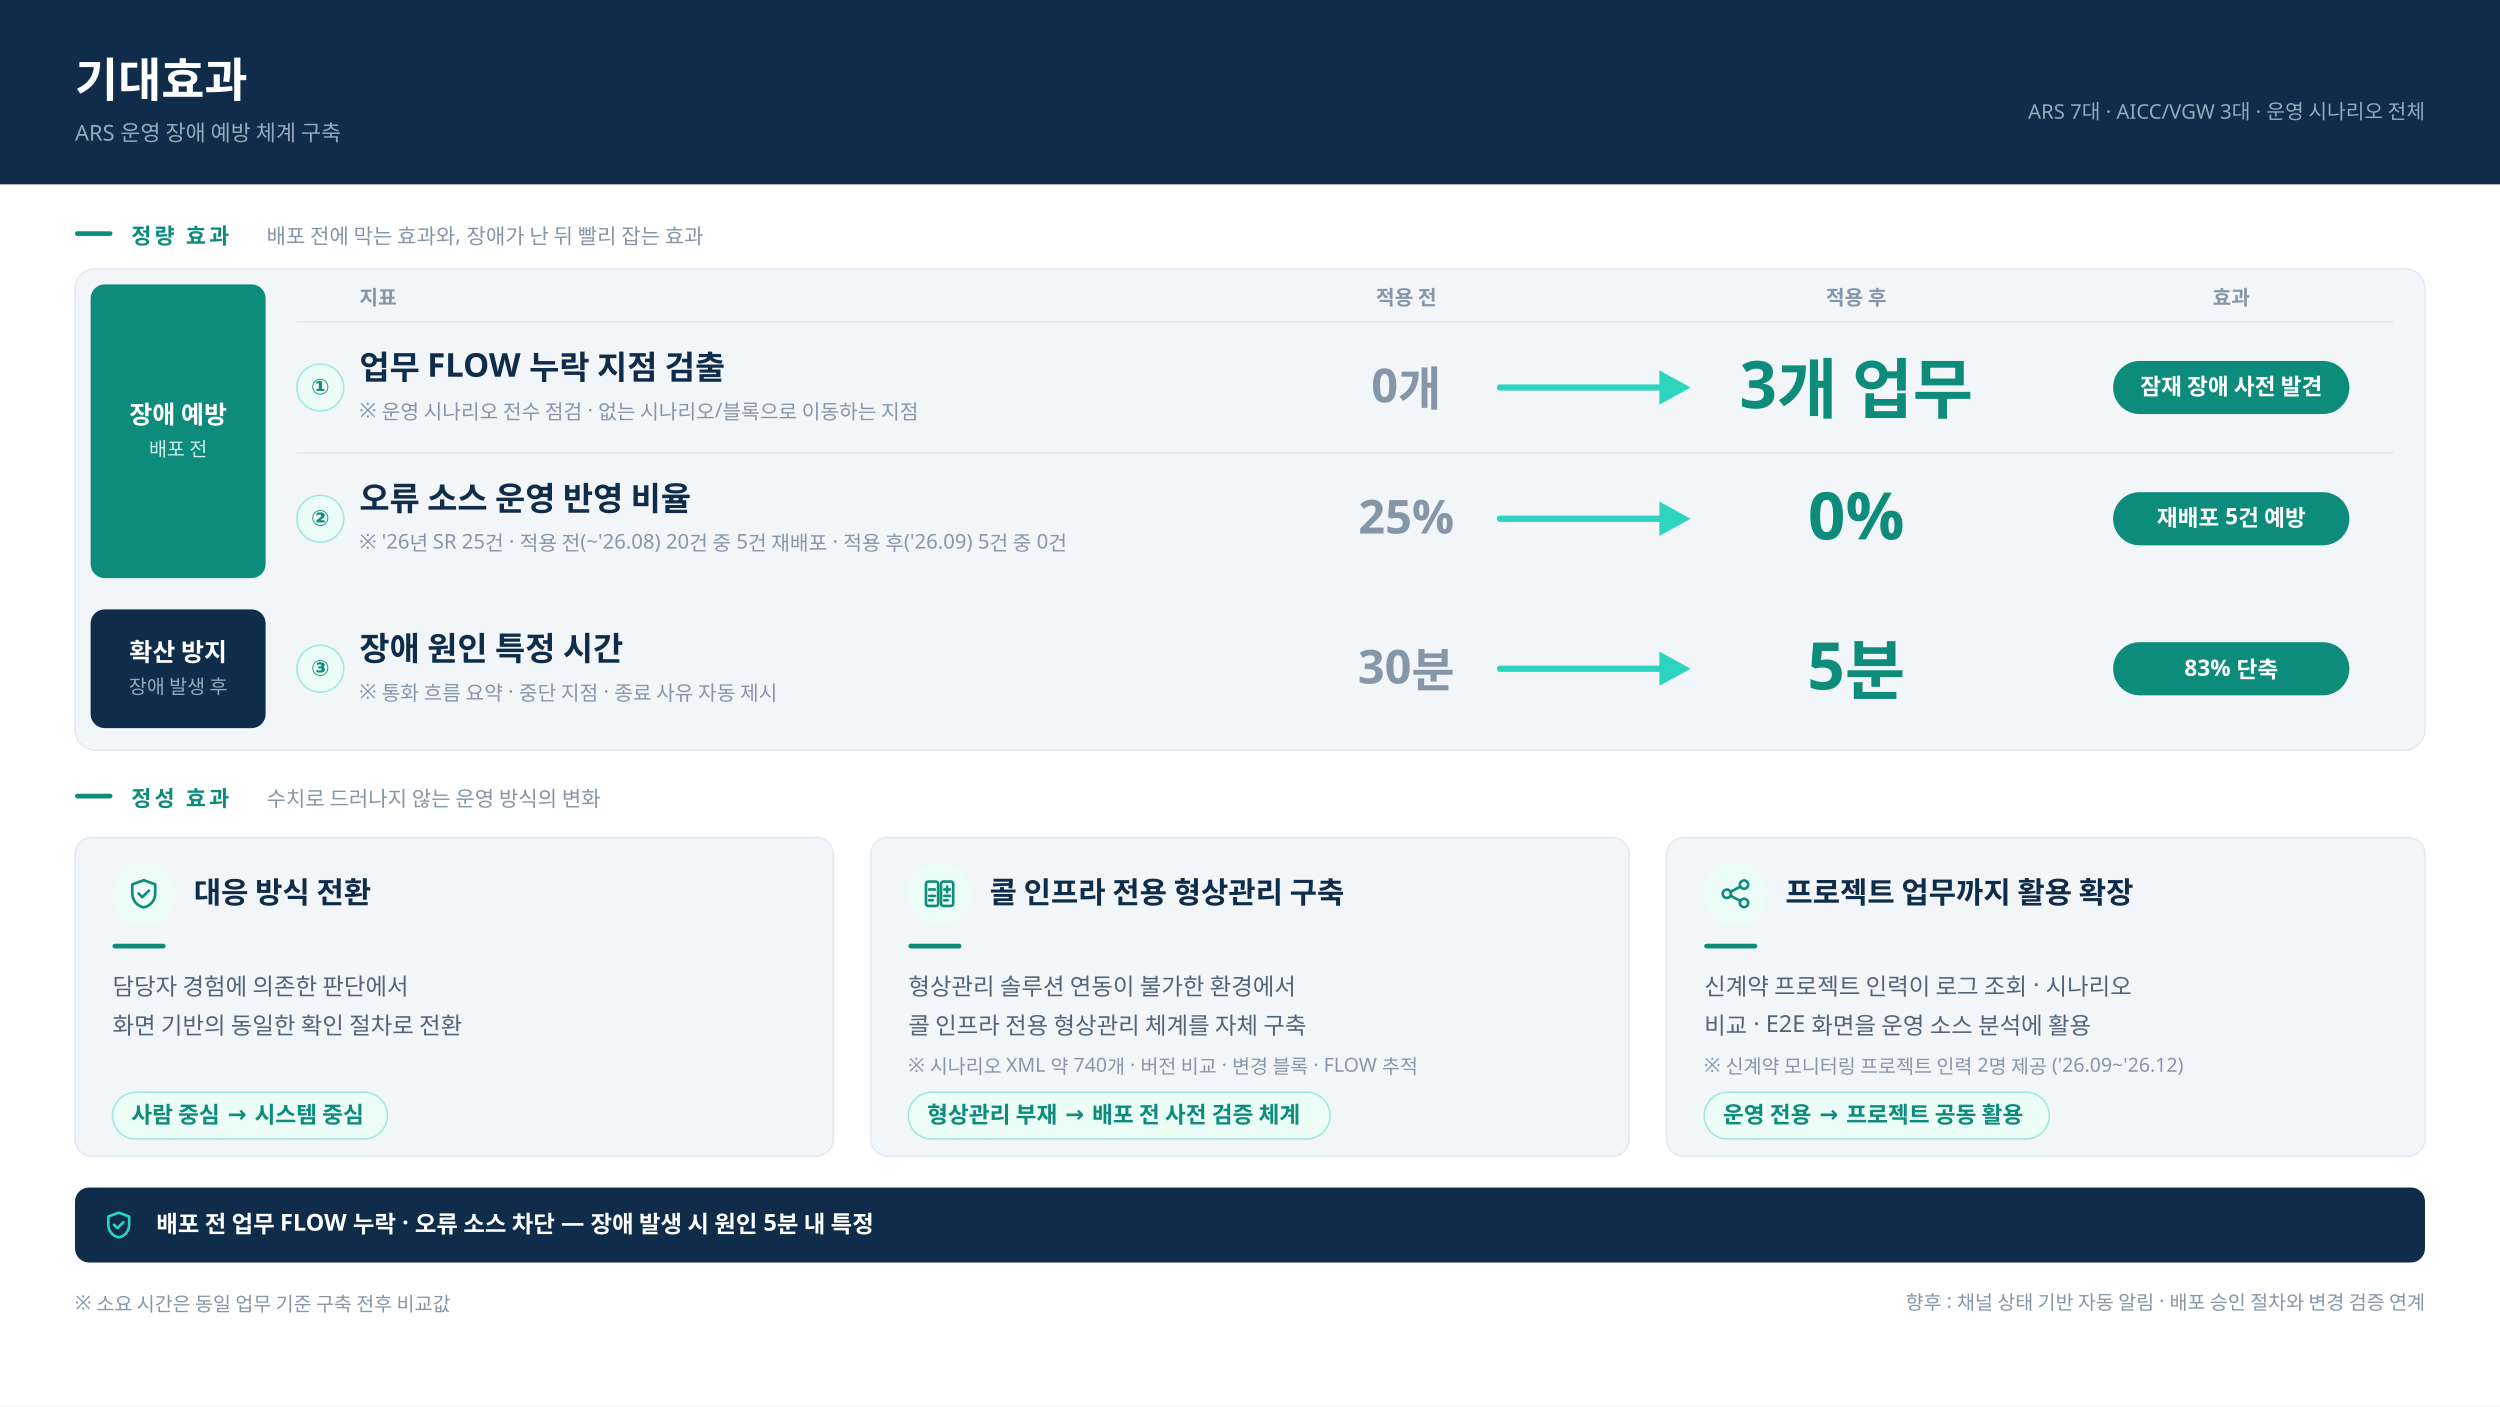
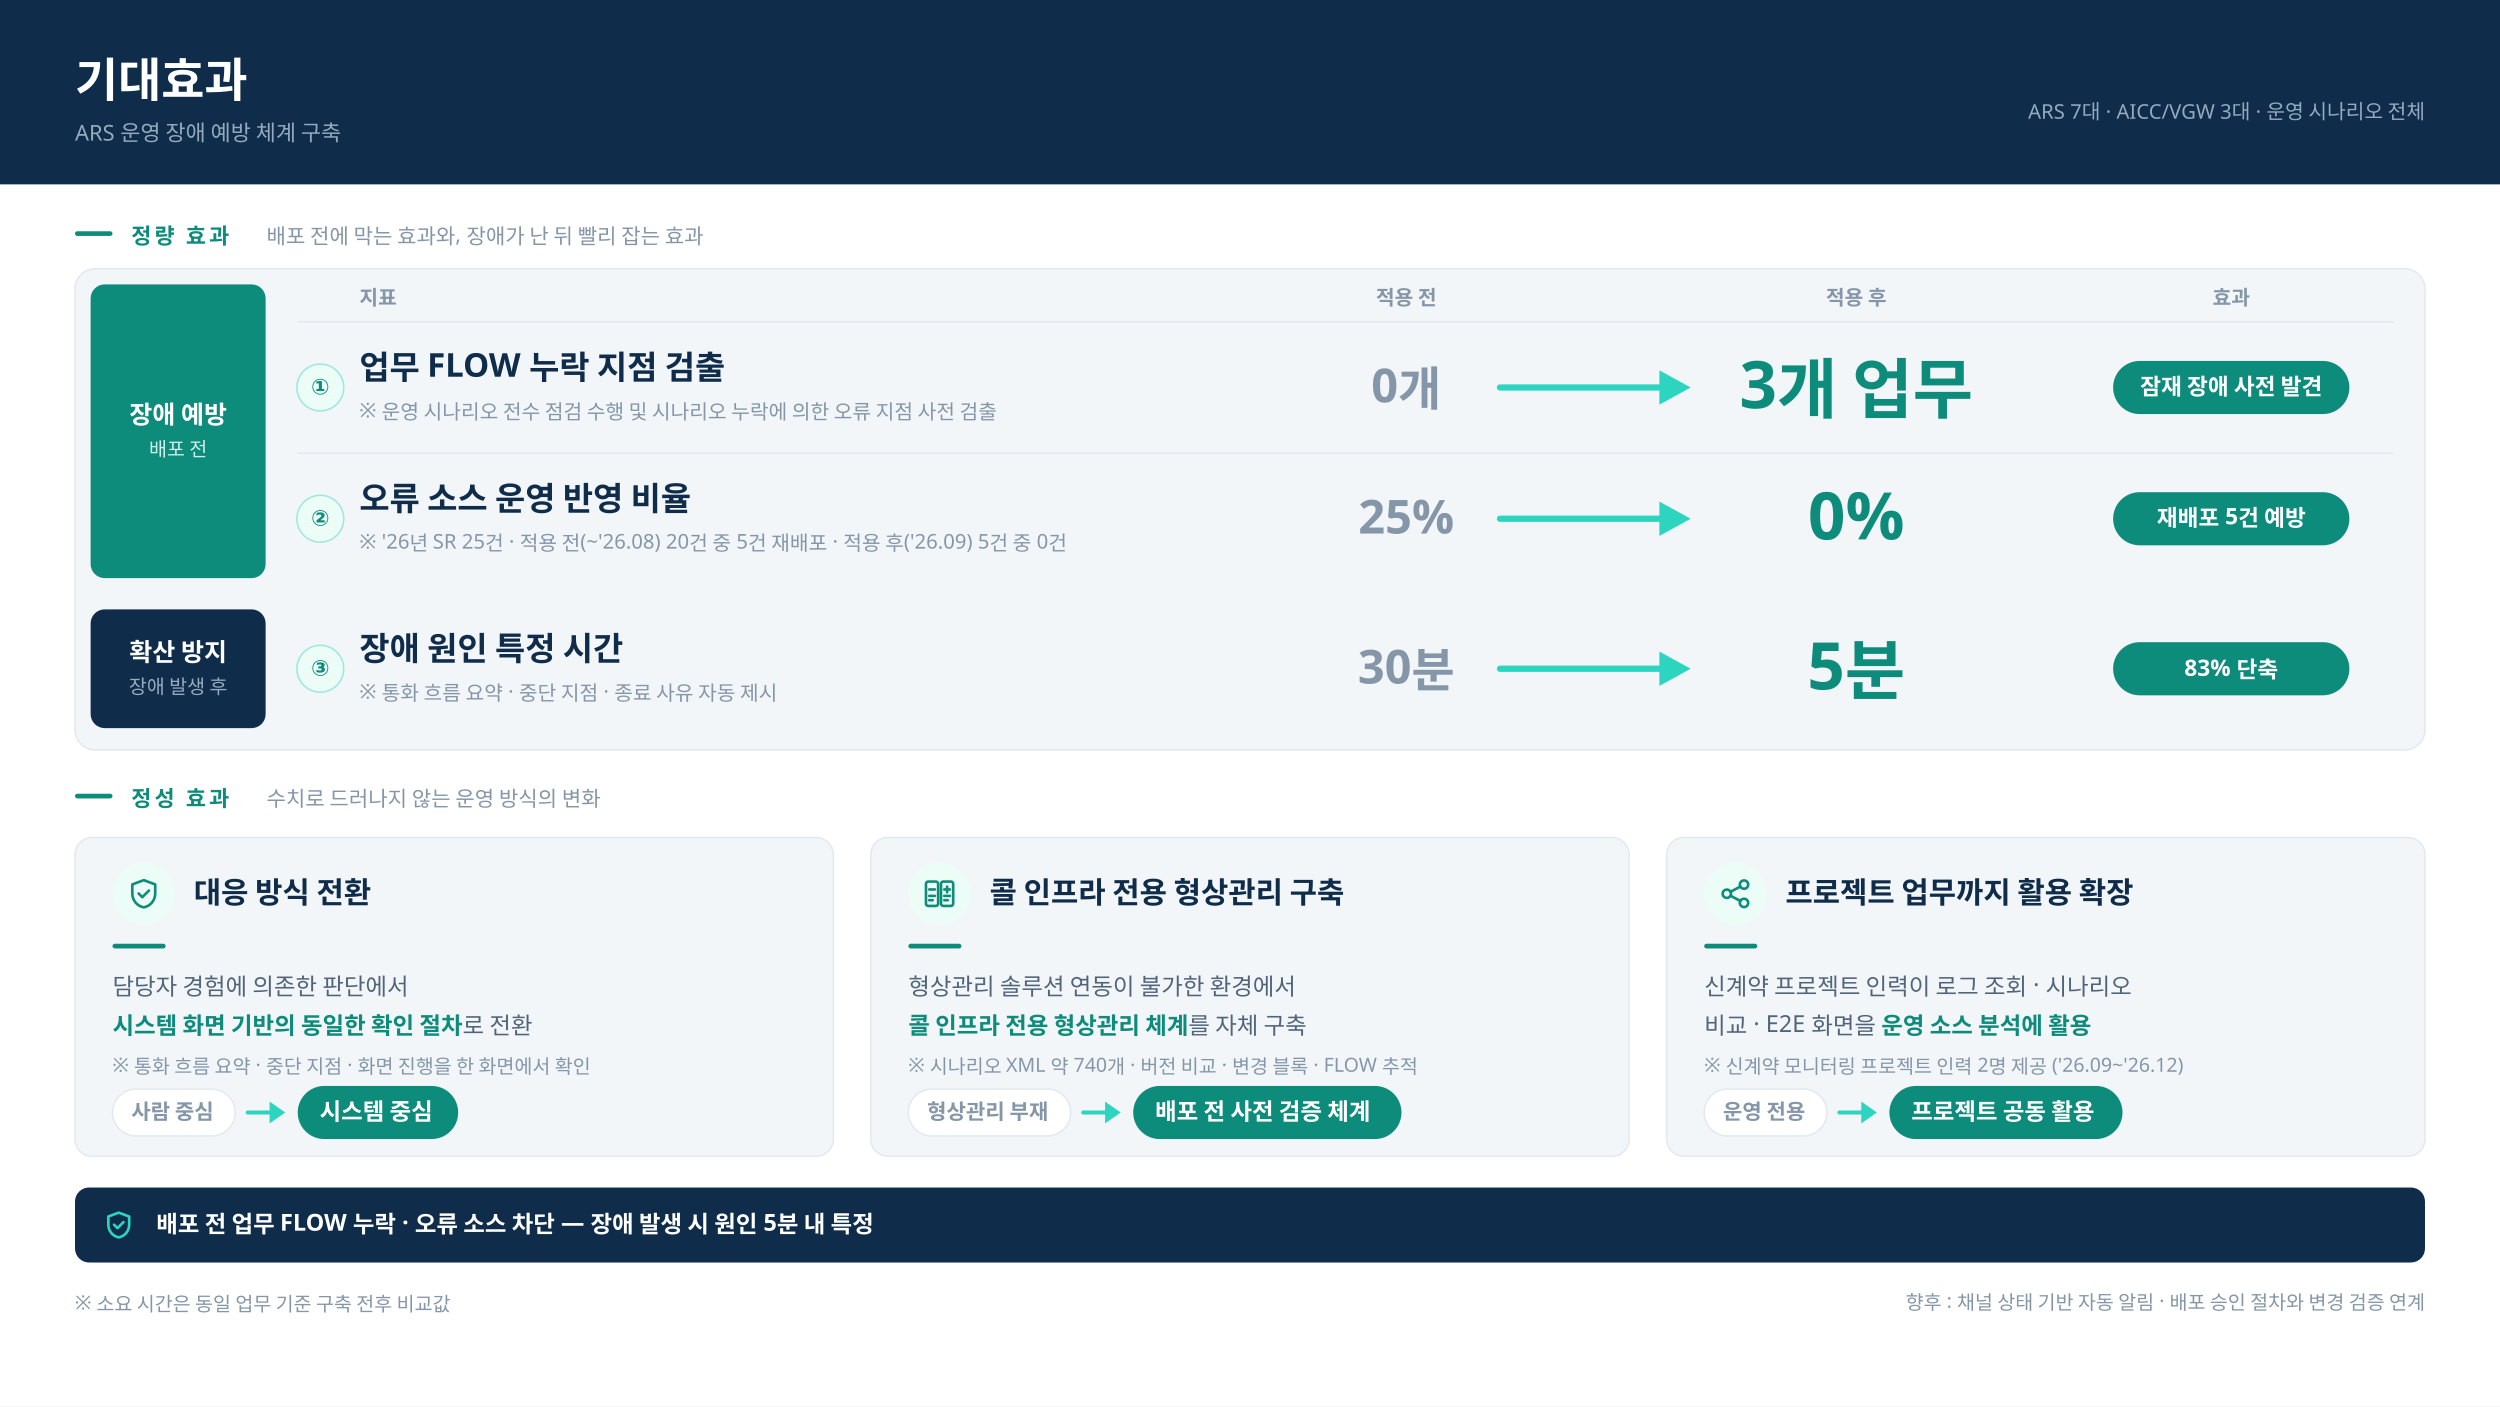
<svg xmlns="http://www.w3.org/2000/svg" width="1600" height="900" viewBox="0 0 1600 900">
  <rect x="0" y="0" width="1600" height="900" rx="0" ry="0" fill="#FFFFFF" />
  <rect x="0" y="0" width="1600" height="118" rx="0" ry="0" fill="#0F2D4A" />
  <text x="48" y="62" font-family="NanumGothic" font-size="30" font-weight="700" fill="#FFFFFF" text-anchor="start">기대효과</text>
  <text x="48" y="90" font-family="NanumGothic" font-size="14" font-weight="400" fill="#93AABF" text-anchor="start">ARS 운영 장애 예방 체계 구축</text>
  <text x="1552" y="76" font-family="NanumGothic" font-size="13" font-weight="400" fill="#93AABF" text-anchor="end">ARS 7대 · AICC/VGW 3대 · 운영 시나리오 전체</text>
  <rect x="48" y="148" width="24" height="3" rx="1.5" ry="1.5" fill="#0D8B7B" />
  <text x="84" y="156" font-family="NanumGothic" font-size="14" font-weight="700" fill="#0D8B7B" text-anchor="start" letter-spacing="2">정량 효과</text>
  <text x="170.56" y="156" font-family="NanumGothic" font-size="13.5" font-weight="400" fill="#8496A8" text-anchor="start">배포 전에 막는 효과와, 장애가 난 뒤 빨리 잡는 효과</text>
  <rect x="48" y="172" width="1504" height="308" rx="13" ry="13" fill="#F2F6F9" stroke="#E3E9EF" stroke-width="1" />
  <text x="230" y="195.095" font-family="NanumGothic" font-size="13" font-weight="700" fill="#8496A8" text-anchor="start">지표</text>
  <text x="900" y="195.095" font-family="NanumGothic" font-size="13" font-weight="700" fill="#8496A8" text-anchor="middle">적용 전</text>
  <text x="1188" y="195.095" font-family="NanumGothic" font-size="13" font-weight="700" fill="#8496A8" text-anchor="middle">적용 후</text>
  <text x="1428" y="195.095" font-family="NanumGothic" font-size="13" font-weight="700" fill="#8496A8" text-anchor="middle">효과</text>
  <path d="M 190,206 L 1532,206" stroke="#E3E9EF" stroke-width="1" />
  <rect x="58" y="182" width="112" height="188" rx="9" ry="9" fill="#0D8B7B" />
  <text x="114.0" y="271.04" font-family="NanumGothic" font-size="16" font-weight="700" fill="#FFFFFF" text-anchor="middle">장애 예방</text>
  <text x="114.0" y="291.938" font-family="NanumGothic" font-size="12.5" font-weight="400" fill="#CFEFEA" text-anchor="middle">배포 전</text>
  <rect x="58" y="390" width="112" height="76" rx="9" ry="9" fill="#0F2D4A" />
  <text x="114.0" y="423.04" font-family="NanumGothic" font-size="16" font-weight="700" fill="#FFFFFF" text-anchor="middle">확산 방지</text>
  <text x="114.0" y="443.938" font-family="NanumGothic" font-size="12.5" font-weight="400" fill="#93AABF" text-anchor="middle">장애 발생 후</text>
  <circle cx="205" cy="248.0" r="15" fill="#ECFDF8" stroke="#9DE8DB" stroke-width="1" />
  <text x="205" y="252.41" font-family="NanumGothic" font-size="14" font-weight="700" fill="#0D8B7B" text-anchor="middle">①</text>
  <text x="230" y="242.615" font-family="NanumGothic" font-size="21" font-weight="700" fill="#0F2D4A" text-anchor="start">업무 FLOW 누락 지점 검출</text>
-   <text x="230" y="267.095" font-family="NanumGothic" font-size="13" font-weight="400" fill="#8496A8" text-anchor="start">※ 운영 시나리오 전수 점검 · 없는 시나리오/블록으로 이동하는 지점</text>
+   <text x="230" y="267.095" font-family="NanumGothic" font-size="13" font-weight="400" fill="#8496A8" text-anchor="start">※ 운영 시나리오 전수 점검 수행 및 시나리오 누락에 의한 오류 지점 사전 검출</text>
  <text x="900" y="257.45" font-family="NanumGothic" font-size="30" font-weight="700" fill="#8496A8" text-anchor="middle">0개</text>
  <path d="M 960,248.0 L 1066,248.0" stroke="#2DD4BF" stroke-width="4" stroke-linecap="round" />
  <path d="M 1062,237.0 L 1082,248.0 L 1062,259.0 Z" fill="#2DD4BF" />
  <text x="1188" y="261.23" font-family="NanumGothic" font-size="42" font-weight="700" fill="#0D8B7B" text-anchor="middle">3개 업무</text>
  <rect x="1352.39" y="231.0" width="151.22" height="34" rx="17" ry="17" fill="#0D8B7B" />
  <text x="1428" y="252.567" font-family="NanumGothic" font-size="14.5" font-weight="700" fill="#FFFFFF" text-anchor="middle">잠재 장애 사전 발견</text>
  <path d="M 190,290 L 1532,290" stroke="#E3E9EF" stroke-width="1" />
  <circle cx="205" cy="332.0" r="15" fill="#ECFDF8" stroke="#9DE8DB" stroke-width="1" />
  <text x="205" y="336.41" font-family="NanumGothic" font-size="14" font-weight="700" fill="#0D8B7B" text-anchor="middle">②</text>
  <text x="230" y="326.615" font-family="NanumGothic" font-size="21" font-weight="700" fill="#0F2D4A" text-anchor="start">오류 소스 운영 반영 비율</text>
  <text x="230" y="351.095" font-family="NanumGothic" font-size="13" font-weight="400" fill="#8496A8" text-anchor="start">※ '26년 SR 25건 · 적용 전(~'26.08) 20건 중 5건 재배포 · 적용 후('26.09) 5건 중 0건</text>
  <text x="900" y="341.45" font-family="NanumGothic" font-size="30" font-weight="700" fill="#8496A8" text-anchor="middle">25%</text>
  <path d="M 960,332.0 L 1066,332.0" stroke="#2DD4BF" stroke-width="4" stroke-linecap="round" />
  <path d="M 1062,321.0 L 1082,332.0 L 1062,343.0 Z" fill="#2DD4BF" />
  <text x="1188" y="345.23" font-family="NanumGothic" font-size="42" font-weight="700" fill="#0D8B7B" text-anchor="middle">0%</text>
  <rect x="1352.39" y="315.0" width="151.22" height="34" rx="17" ry="17" fill="#0D8B7B" />
  <text x="1428" y="336.567" font-family="NanumGothic" font-size="14.5" font-weight="700" fill="#FFFFFF" text-anchor="middle">재배포 5건 예방</text>
  <circle cx="205" cy="428.0" r="15" fill="#ECFDF8" stroke="#9DE8DB" stroke-width="1" />
  <text x="205" y="432.41" font-family="NanumGothic" font-size="14" font-weight="700" fill="#0D8B7B" text-anchor="middle">③</text>
  <text x="230" y="422.615" font-family="NanumGothic" font-size="21" font-weight="700" fill="#0F2D4A" text-anchor="start">장애 원인 특정 시간</text>
  <text x="230" y="447.095" font-family="NanumGothic" font-size="13" font-weight="400" fill="#8496A8" text-anchor="start">※ 통화 흐름 요약 · 중단 지점 · 종료 사유 자동 제시</text>
  <text x="900" y="437.45" font-family="NanumGothic" font-size="30" font-weight="700" fill="#8496A8" text-anchor="middle">30분</text>
  <path d="M 960,428.0 L 1066,428.0" stroke="#2DD4BF" stroke-width="4" stroke-linecap="round" />
  <path d="M 1062,417.0 L 1082,428.0 L 1062,439.0 Z" fill="#2DD4BF" />
  <text x="1188" y="441.23" font-family="NanumGothic" font-size="42" font-weight="700" fill="#0D8B7B" text-anchor="middle">5분</text>
  <rect x="1352.39" y="411.0" width="151.22" height="34" rx="17" ry="17" fill="#0D8B7B" />
  <text x="1428" y="432.567" font-family="NanumGothic" font-size="14.5" font-weight="700" fill="#FFFFFF" text-anchor="middle">83% 단축</text>
  <rect x="48" y="508" width="24" height="3" rx="1.5" ry="1.5" fill="#0D8B7B" />
  <text x="84" y="516" font-family="NanumGothic" font-size="14" font-weight="700" fill="#0D8B7B" text-anchor="start" letter-spacing="2">정성 효과</text>
  <text x="170.56" y="516" font-family="NanumGothic" font-size="13.5" font-weight="400" fill="#8496A8" text-anchor="start">수치로 드러나지 않는 운영 방식의 변화</text>
  <rect x="48.0" y="536" width="485.333" height="204" rx="11" ry="11" fill="#F2F6F9" stroke="#E3E9EF" stroke-width="1" />
  <circle cx="92.0" cy="572" r="20" fill="#ECFDF8" />
  <g transform="translate(81.00,561.00) scale(0.9167)" fill="none" stroke="#0D8B7B" stroke-width="1.85" stroke-linecap="round" stroke-linejoin="round" opacity="1.0">
    <path d="M12 2.5l8 3v6.2c0 4.9-3.3 8.9-8 9.8-4.7-.9-8-4.9-8-9.8V5.5z" />
    <path d="M8.4 11.8l2.6 2.6 4.6-4.6" />
  </g>
  <text x="124.0" y="577.985" font-family="NanumGothic" font-size="19" font-weight="700" fill="#0F2D4A" text-anchor="start">대응 방식 전환</text>
  <rect x="72.0" y="604" width="34" height="3" rx="1.5" ry="1.5" fill="#0D8B7B" />
  <text x="72.0" y="636.725" font-family="NanumGothic" font-size="15" font-weight="400" fill="#51657A" text-anchor="start">담당자 경험에 의존한 판단에서</text>
-   <text x="72.0" y="661.725" font-family="NanumGothic" font-size="15" font-weight="400" fill="#51657A" text-anchor="start">화면 기반의 동일한 확인 절차로 전환</text>
-   <rect x="72.0" y="699.0" width="175.96" height="30" rx="15.0" ry="15.0" fill="#ECFDF8" stroke="#9DE8DB" stroke-width="1" />
-   <text x="84.0" y="718.567" font-family="NanumGothic" font-size="14.5" font-weight="700" fill="#0D8B7B" text-anchor="start">사람 중심 → 시스템 중심</text>
+   <text x="72.0" y="661.725" font-family="NanumGothic" font-size="15" font-weight="400" fill="#51657A">
+     <tspan font-weight="700" fill="#0D8B7B">시스템 화면 기반의 동일한 확인 절차</tspan>로 전환</text>
+   <text x="72.0" y="685.938" font-family="NanumGothic" font-size="12.5" font-weight="400" fill="#8496A8" text-anchor="start">※ 통화 흐름 요약 · 중단 지점 · 화면 진행을 한 화면에서 확인</text>
+   <rect x="72.0" y="697.0" width="78.54" height="30" rx="15.0" ry="15.0" fill="#FFFFFF" stroke="#E3E9EF" stroke-width="1" />
+   <text x="84.0" y="716.253" font-family="NanumGothic" font-size="13.5" font-weight="700" fill="#8496A8" text-anchor="start">사람 중심</text>
+   <path d="M 158.54,712 h 16" stroke="#2DD4BF" stroke-width="2.6" stroke-linecap="round" />
+   <path d="M 172.54,705 L 182.54,712 L 172.54,719 Z" fill="#2DD4BF" />
+   <rect x="190.54" y="695.0" width="102.7" height="34" rx="17.0" ry="17.0" fill="#0D8B7B" />
+   <text x="204.54" y="716.725" font-family="NanumGothic" font-size="15" font-weight="700" fill="#FFFFFF" text-anchor="start">시스템 중심</text>
  <rect x="557.333" y="536" width="485.333" height="204" rx="11" ry="11" fill="#F2F6F9" stroke="#E3E9EF" stroke-width="1" />
  <circle cx="601.333" cy="572" r="20" fill="#ECFDF8" />
  <g transform="translate(590.33,561.00) scale(0.9167)" fill="none" stroke="#0D8B7B" stroke-width="1.85" stroke-linecap="round" stroke-linejoin="round" opacity="1.0">
    <rect x="2.5" y="3.5" width="8.5" height="17" rx="1.6" />
    <rect x="13" y="3.5" width="8.5" height="17" rx="1.6" />
    <path d="M4.8 9h3.9" />
    <path d="M15.3 9h3.9M17.25 7.05v3.9" />
    <path d="M4.8 13.5h3.9M4.8 16.5h2.4" />
    <path d="M15.3 13.5h3.9M15.3 16.5h2.4" />
  </g>
  <text x="633.333" y="577.985" font-family="NanumGothic" font-size="19" font-weight="700" fill="#0F2D4A" text-anchor="start">콜 인프라 전용 형상관리 구축</text>
  <rect x="581.333" y="604" width="34" height="3" rx="1.5" ry="1.5" fill="#0D8B7B" />
  <text x="581.333" y="636.725" font-family="NanumGothic" font-size="15" font-weight="400" fill="#51657A" text-anchor="start">형상관리 솔루션 연동이 불가한 환경에서</text>
-   <text x="581.333" y="661.725" font-family="NanumGothic" font-size="15" font-weight="400" fill="#51657A" text-anchor="start">콜 인프라 전용 형상관리 체계를 자체 구축</text>
+   <text x="581.333" y="661.725" font-family="NanumGothic" font-size="15" font-weight="400" fill="#51657A">
+     <tspan font-weight="700" fill="#0D8B7B">콜 인프라 전용 형상관리 체계</tspan>를 자체 구축</text>
  <text x="581.333" y="685.938" font-family="NanumGothic" font-size="12.5" font-weight="400" fill="#8496A8" text-anchor="start">※ 시나리오 XML 약 740개 · 버전 비교 · 변경 블록 · FLOW 추적</text>
-   <rect x="581.333" y="699.0" width="269.92" height="30" rx="15.0" ry="15.0" fill="#ECFDF8" stroke="#9DE8DB" stroke-width="1" />
-   <text x="593.333" y="718.567" font-family="NanumGothic" font-size="14.5" font-weight="700" fill="#0D8B7B" text-anchor="start">형상관리 부재 → 배포 전 사전 검증 체계</text>
+   <rect x="581.333" y="697.0" width="103.92" height="30" rx="15.0" ry="15.0" fill="#FFFFFF" stroke="#E3E9EF" stroke-width="1" />
+   <text x="593.333" y="716.253" font-family="NanumGothic" font-size="13.5" font-weight="700" fill="#8496A8" text-anchor="start">형상관리 부재</text>
+   <path d="M 693.253,712 h 16" stroke="#2DD4BF" stroke-width="2.6" stroke-linecap="round" />
+   <path d="M 707.253,705 L 717.253,712 L 707.253,719 Z" fill="#2DD4BF" />
+   <rect x="725.253" y="695.0" width="171.7" height="34" rx="17.0" ry="17.0" fill="#0D8B7B" />
+   <text x="739.253" y="716.725" font-family="NanumGothic" font-size="15" font-weight="700" fill="#FFFFFF" text-anchor="start">배포 전 사전 검증 체계</text>
  <rect x="1066.667" y="536" width="485.333" height="204" rx="11" ry="11" fill="#F2F6F9" stroke="#E3E9EF" stroke-width="1" />
  <circle cx="1110.667" cy="572" r="20" fill="#ECFDF8" />
  <g transform="translate(1099.67,561.00) scale(0.9167)" fill="none" stroke="#0D8B7B" stroke-width="1.85" stroke-linecap="round" stroke-linejoin="round" opacity="1.0">
    <circle cx="18" cy="5.6" r="2.9" />
    <circle cx="6" cy="12" r="2.9" />
    <circle cx="18" cy="18.4" r="2.9" />
    <path d="M8.6 10.6l6.8-3.6M8.6 13.4l6.8 3.6" />
  </g>
  <text x="1142.667" y="577.985" font-family="NanumGothic" font-size="19" font-weight="700" fill="#0F2D4A" text-anchor="start">프로젝트 업무까지 활용 확장</text>
  <rect x="1090.667" y="604" width="34" height="3" rx="1.5" ry="1.5" fill="#0D8B7B" />
  <text x="1090.667" y="636.725" font-family="NanumGothic" font-size="15" font-weight="400" fill="#51657A" text-anchor="start">신계약 프로젝트 인력이 로그 조회 · 시나리오</text>
-   <text x="1090.667" y="661.725" font-family="NanumGothic" font-size="15" font-weight="400" fill="#51657A" text-anchor="start">비교 · E2E 화면을 운영 소스 분석에 활용</text>
+   <text x="1090.667" y="661.725" font-family="NanumGothic" font-size="15" font-weight="400" fill="#51657A">비교 · E2E 화면을 <tspan font-weight="700" fill="#0D8B7B">운영 소스 분석에 활용</tspan>
+   </text>
  <text x="1090.667" y="685.938" font-family="NanumGothic" font-size="12.5" font-weight="400" fill="#8496A8" text-anchor="start">※ 신계약 모니터링 프로젝트 인력 2명 제공 ('26.09~'26.12)</text>
-   <rect x="1090.667" y="699.0" width="220.91" height="30" rx="15.0" ry="15.0" fill="#ECFDF8" stroke="#9DE8DB" stroke-width="1" />
-   <text x="1102.667" y="718.567" font-family="NanumGothic" font-size="14.5" font-weight="700" fill="#0D8B7B" text-anchor="start">운영 전용 → 프로젝트 공동 활용</text>
+   <rect x="1090.667" y="697.0" width="78.54" height="30" rx="15.0" ry="15.0" fill="#FFFFFF" stroke="#E3E9EF" stroke-width="1" />
+   <text x="1102.667" y="716.253" font-family="NanumGothic" font-size="13.5" font-weight="700" fill="#8496A8" text-anchor="start">운영 전용</text>
+   <path d="M 1177.207,712 h 16" stroke="#2DD4BF" stroke-width="2.6" stroke-linecap="round" />
+   <path d="M 1191.207,705 L 1201.207,712 L 1191.207,719 Z" fill="#2DD4BF" />
+   <rect x="1209.207" y="695.0" width="149.2" height="34" rx="17.0" ry="17.0" fill="#0D8B7B" />
+   <text x="1223.207" y="716.725" font-family="NanumGothic" font-size="15" font-weight="700" fill="#FFFFFF" text-anchor="start">프로젝트 공동 활용</text>
  <rect x="48" y="760" width="1504" height="48" rx="9" ry="9" fill="#0F2D4A" />
  <g transform="translate(66.00,774.00) scale(0.8333)" fill="none" stroke="#2DD4BF" stroke-width="2.04" stroke-linecap="round" stroke-linejoin="round" opacity="1.0">
    <path d="M12 2.5l8 3v6.2c0 4.9-3.3 8.9-8 9.8-4.7-.9-8-4.9-8-9.8V5.5z" />
    <path d="M8.4 11.8l2.6 2.6 4.6-4.6" />
  </g>
  <text x="100" y="788.725" font-family="NanumGothic" font-size="15" font-weight="700" fill="#FFFFFF" text-anchor="start">배포 전 업무 FLOW 누락 · 오류 소스 차단 — 장애 발생 시 원인 5분 내 특정</text>
  <text x="48" y="838" font-family="NanumGothic" font-size="12.5" font-weight="400" fill="#8496A8" text-anchor="start">※ 소요 시간은 동일 업무 기준 구축 전후 비교값</text>
  <text x="1552" y="838" font-family="NanumGothic" font-size="12.5" font-weight="400" fill="#8496A8" text-anchor="end">향후 : 채널 상태 기반 자동 알림 · 배포 승인 절차와 변경 검증 연계</text>
</svg>
